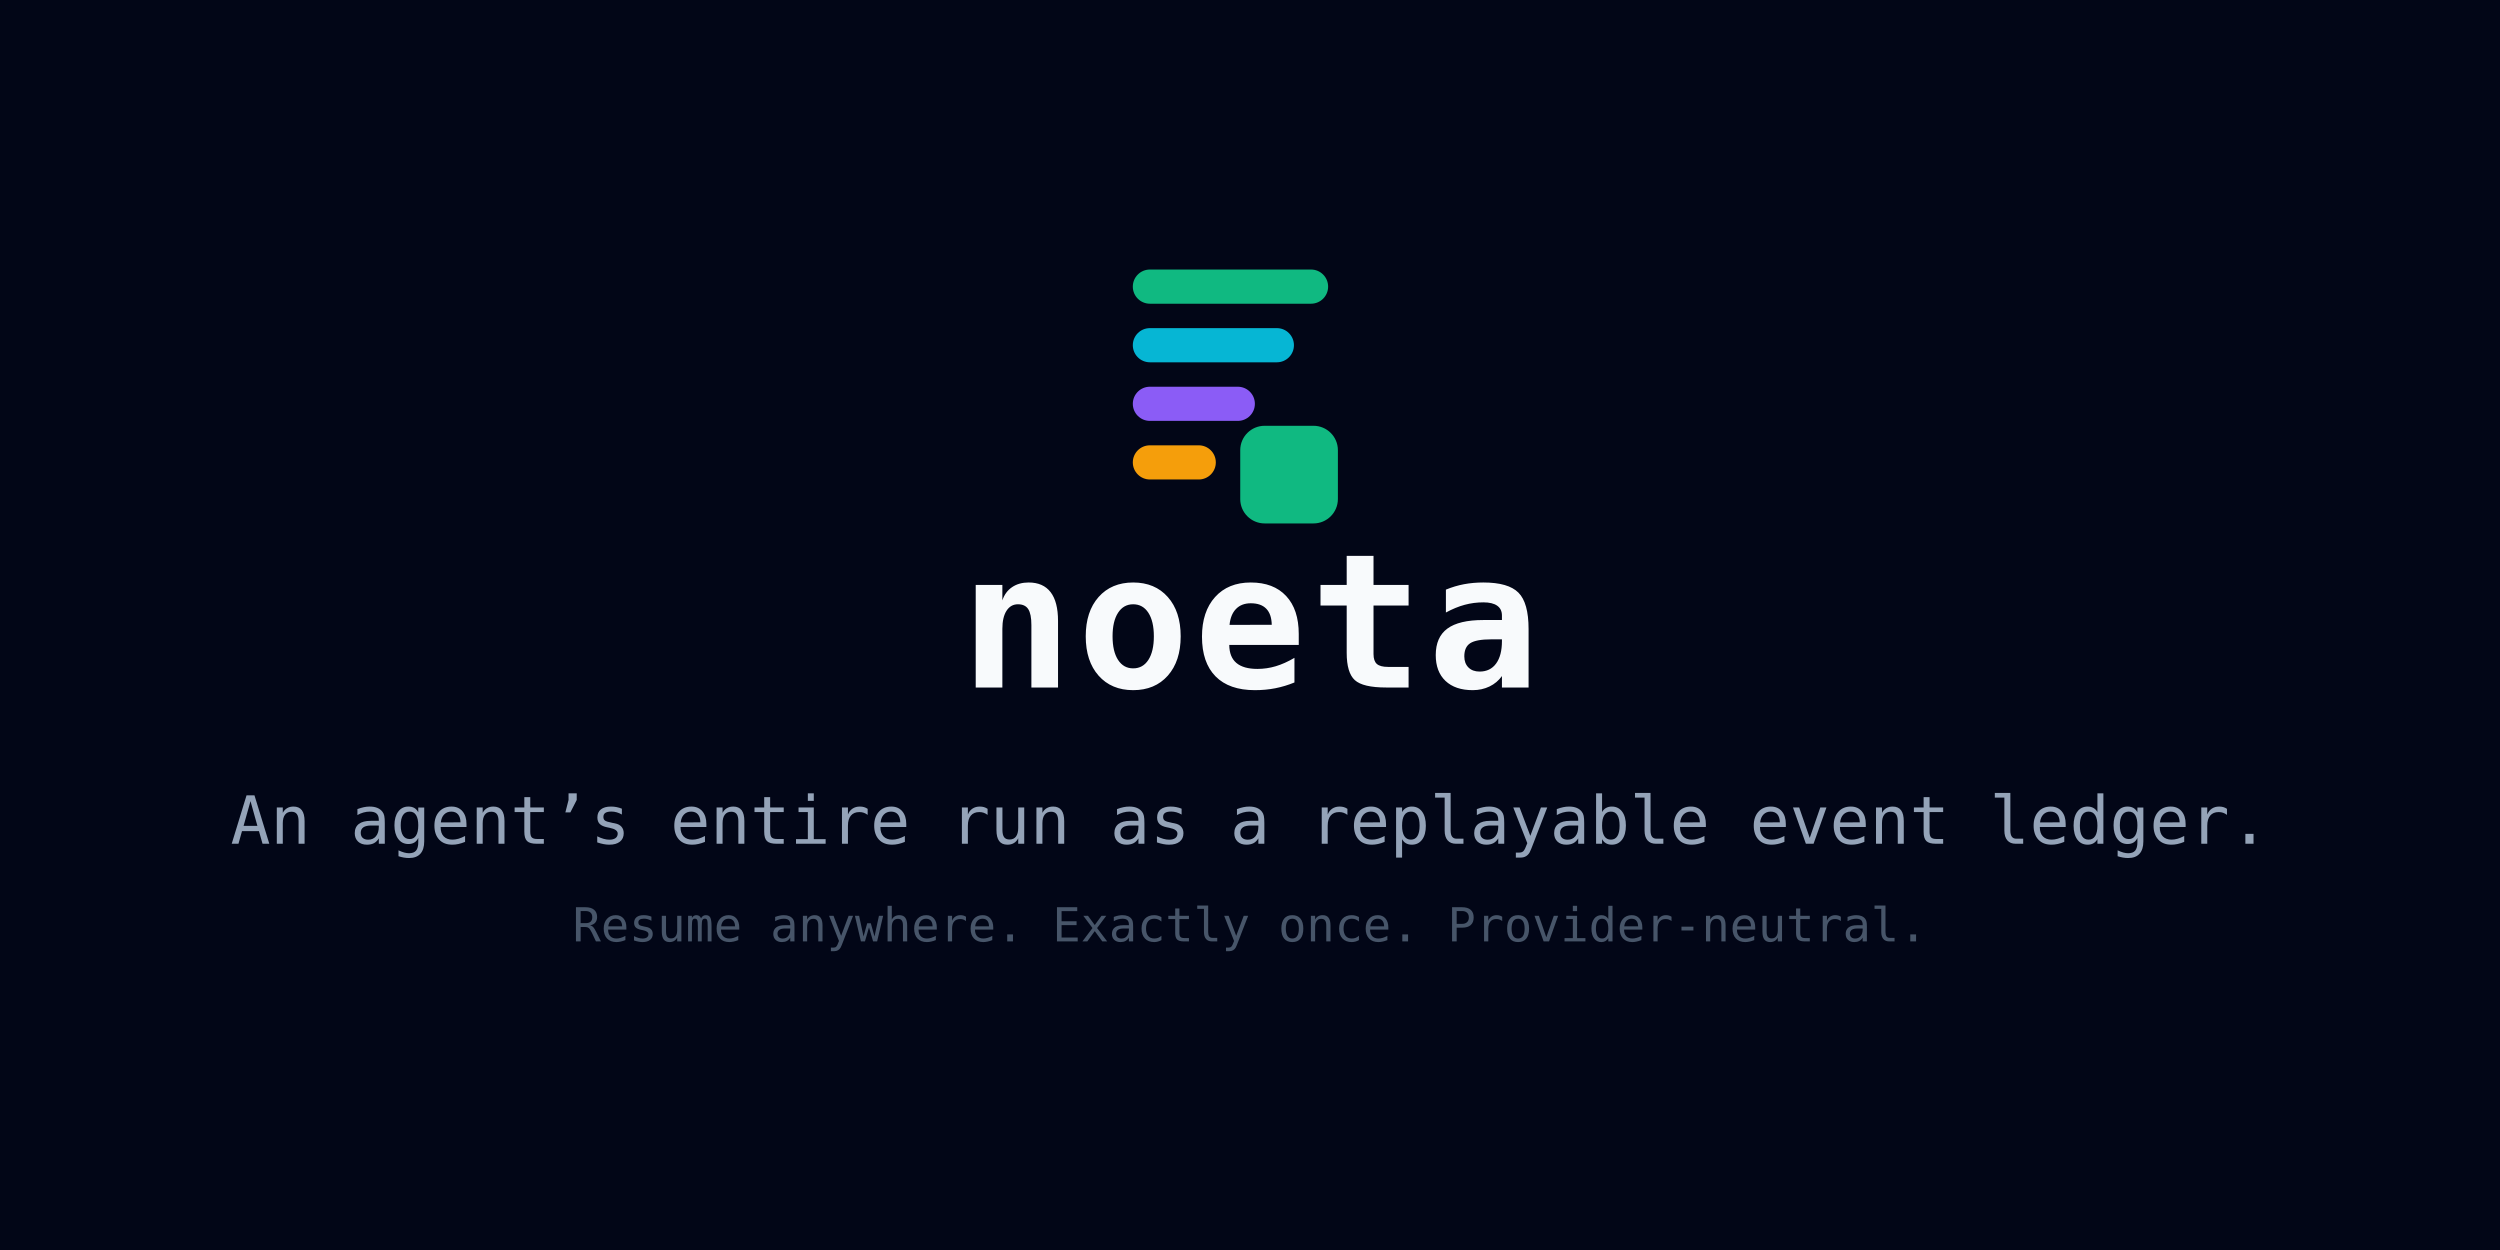
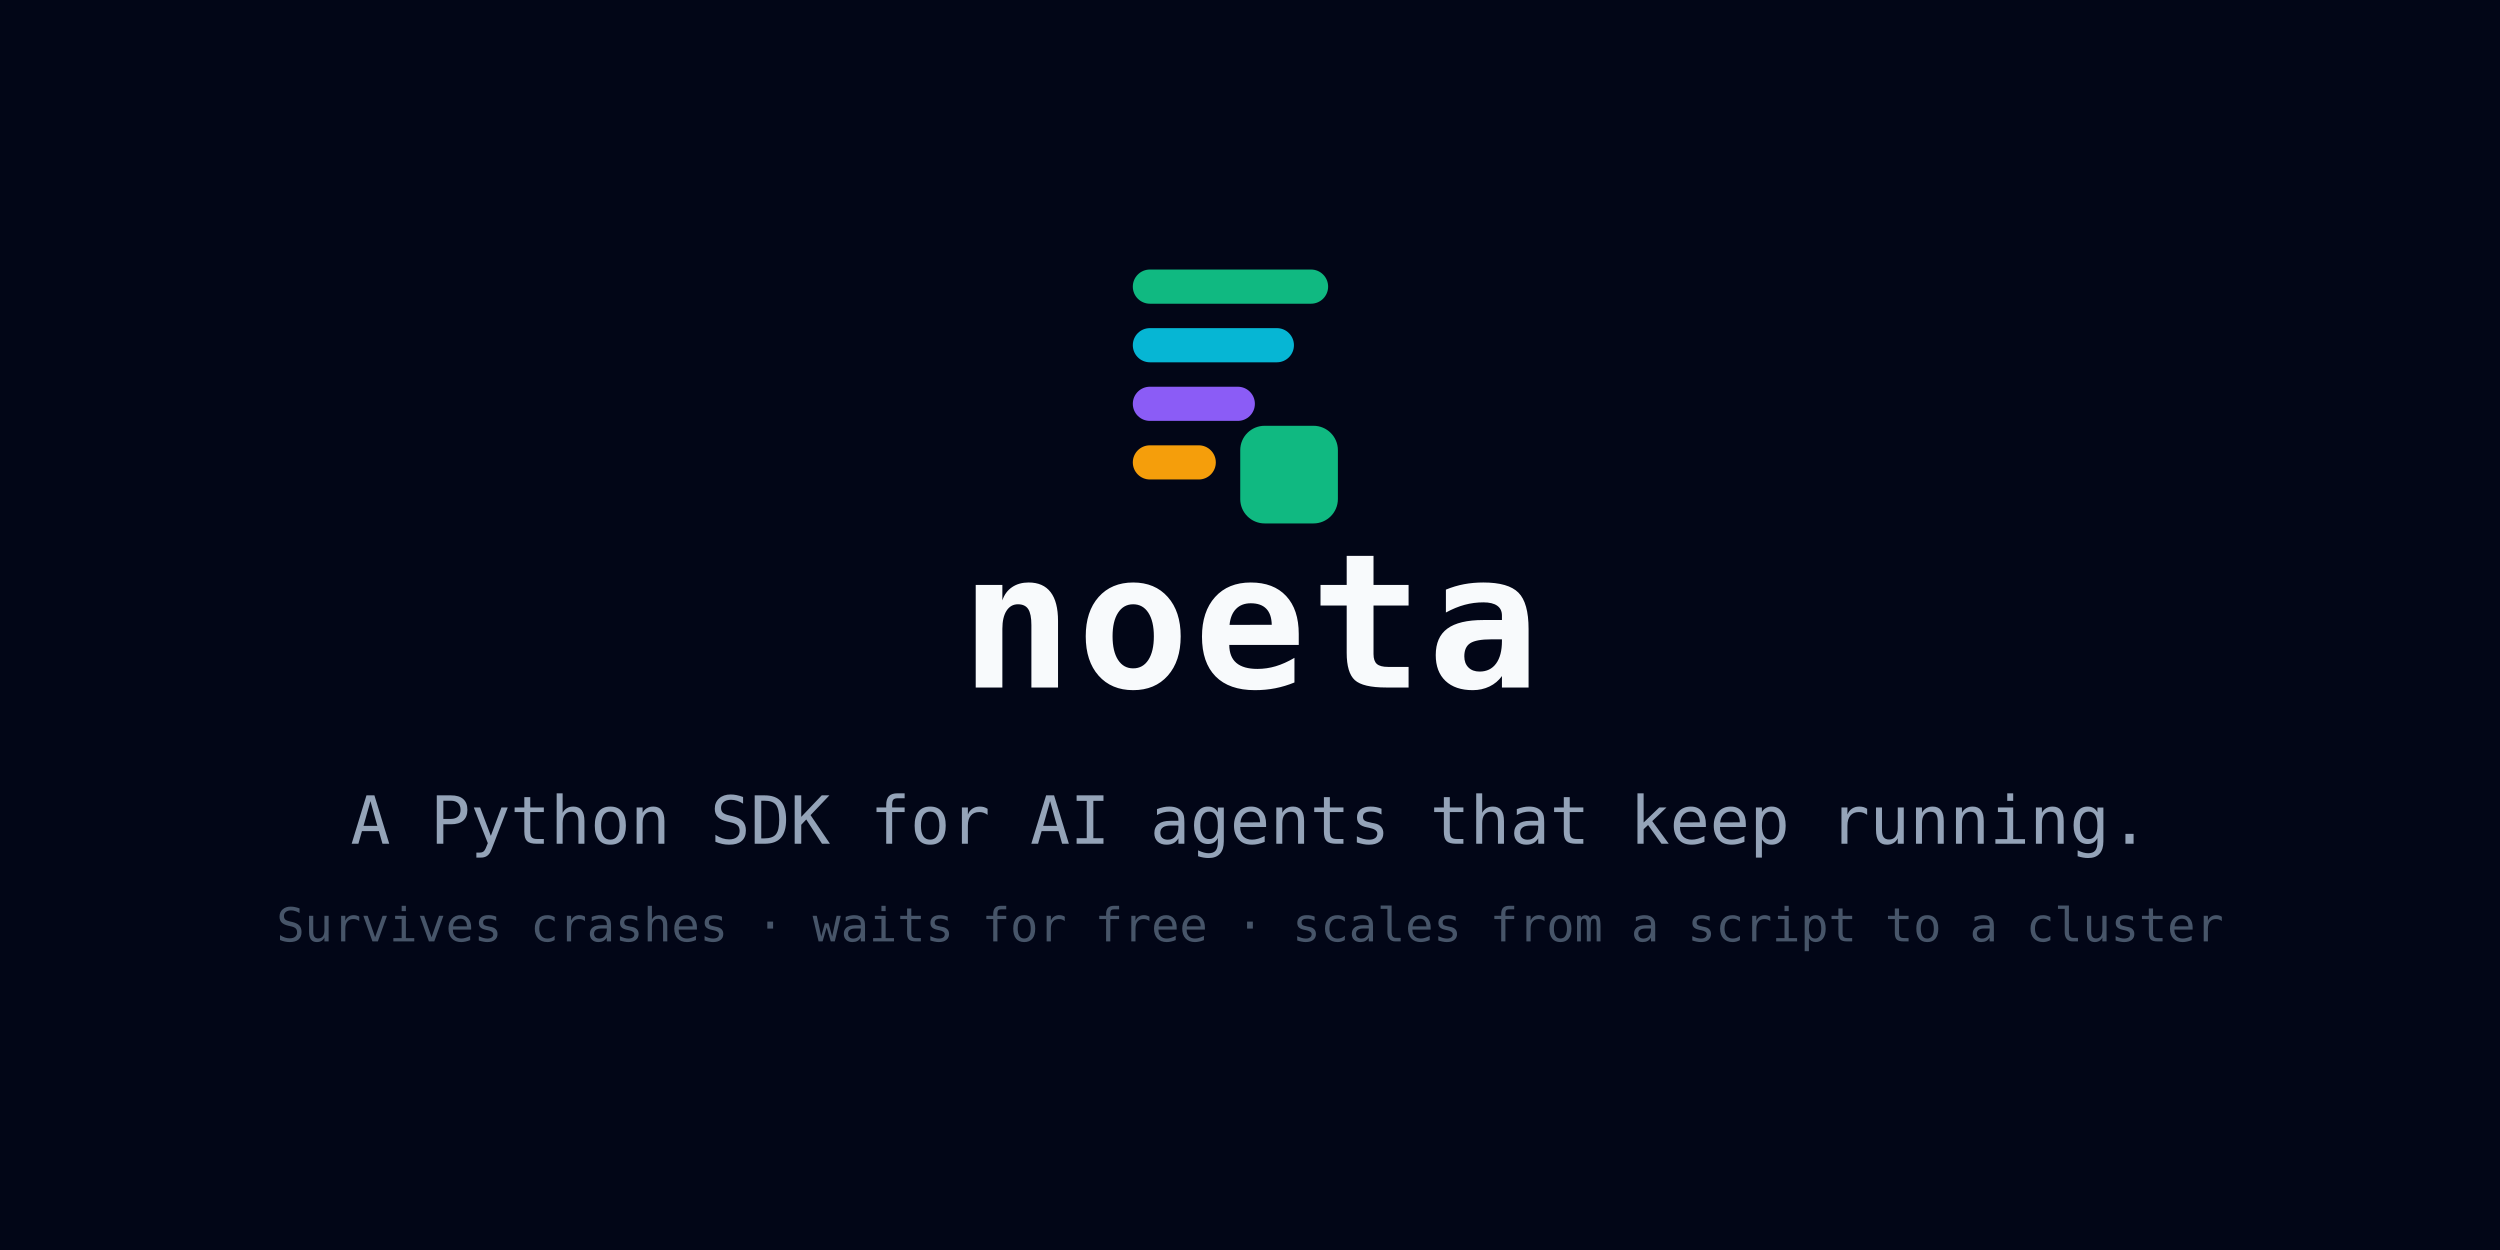
<svg xmlns="http://www.w3.org/2000/svg" viewBox="0 0 1280 640" role="img" aria-label="Noeta — an agent's entire run as a replayable event ledger">
  <style>
    text { font-family: 'JetBrains Mono', ui-monospace, SFMono-Regular, Menlo, Consolas, monospace; }
  </style>
  <rect width="1280" height="640" fill="#020617" />
  <g transform="translate(560,118) scale(2.5)">
    <rect x="8" y="8" width="40" height="7" rx="3.5" fill="#10b981" />
    <rect x="8" y="20" width="33" height="7" rx="3.5" fill="#06b6d4" />
    <rect x="8" y="32" width="25" height="7" rx="3.5" fill="#8b5cf6" />
    <rect x="8" y="44" width="17" height="7" rx="3.5" fill="#f59e0b" />
    <rect x="30" y="40" width="20" height="20" rx="5" fill="#10b981" />
  </g>
  <text x="640" y="352" text-anchor="middle" font-size="96" font-weight="700" letter-spacing="2" fill="#f8fafc">noeta</text>
-   <text x="640" y="432" text-anchor="middle" font-size="34" fill="#94a3b8">An agent’s entire run as a replayable event ledger.</text>
-   <text x="640" y="482" text-anchor="middle" font-size="24" fill="#475569">Resume anywhere. Exactly once. Provider-neutral.</text>
+   <text x="640" y="432" text-anchor="middle" font-size="34" fill="#94a3b8">A Python SDK for AI agents that keep running.</text>
+   <text x="640" y="482" text-anchor="middle" font-size="24" fill="#475569">Survives crashes · waits for free · scales from a script to a cluster</text>
</svg>
